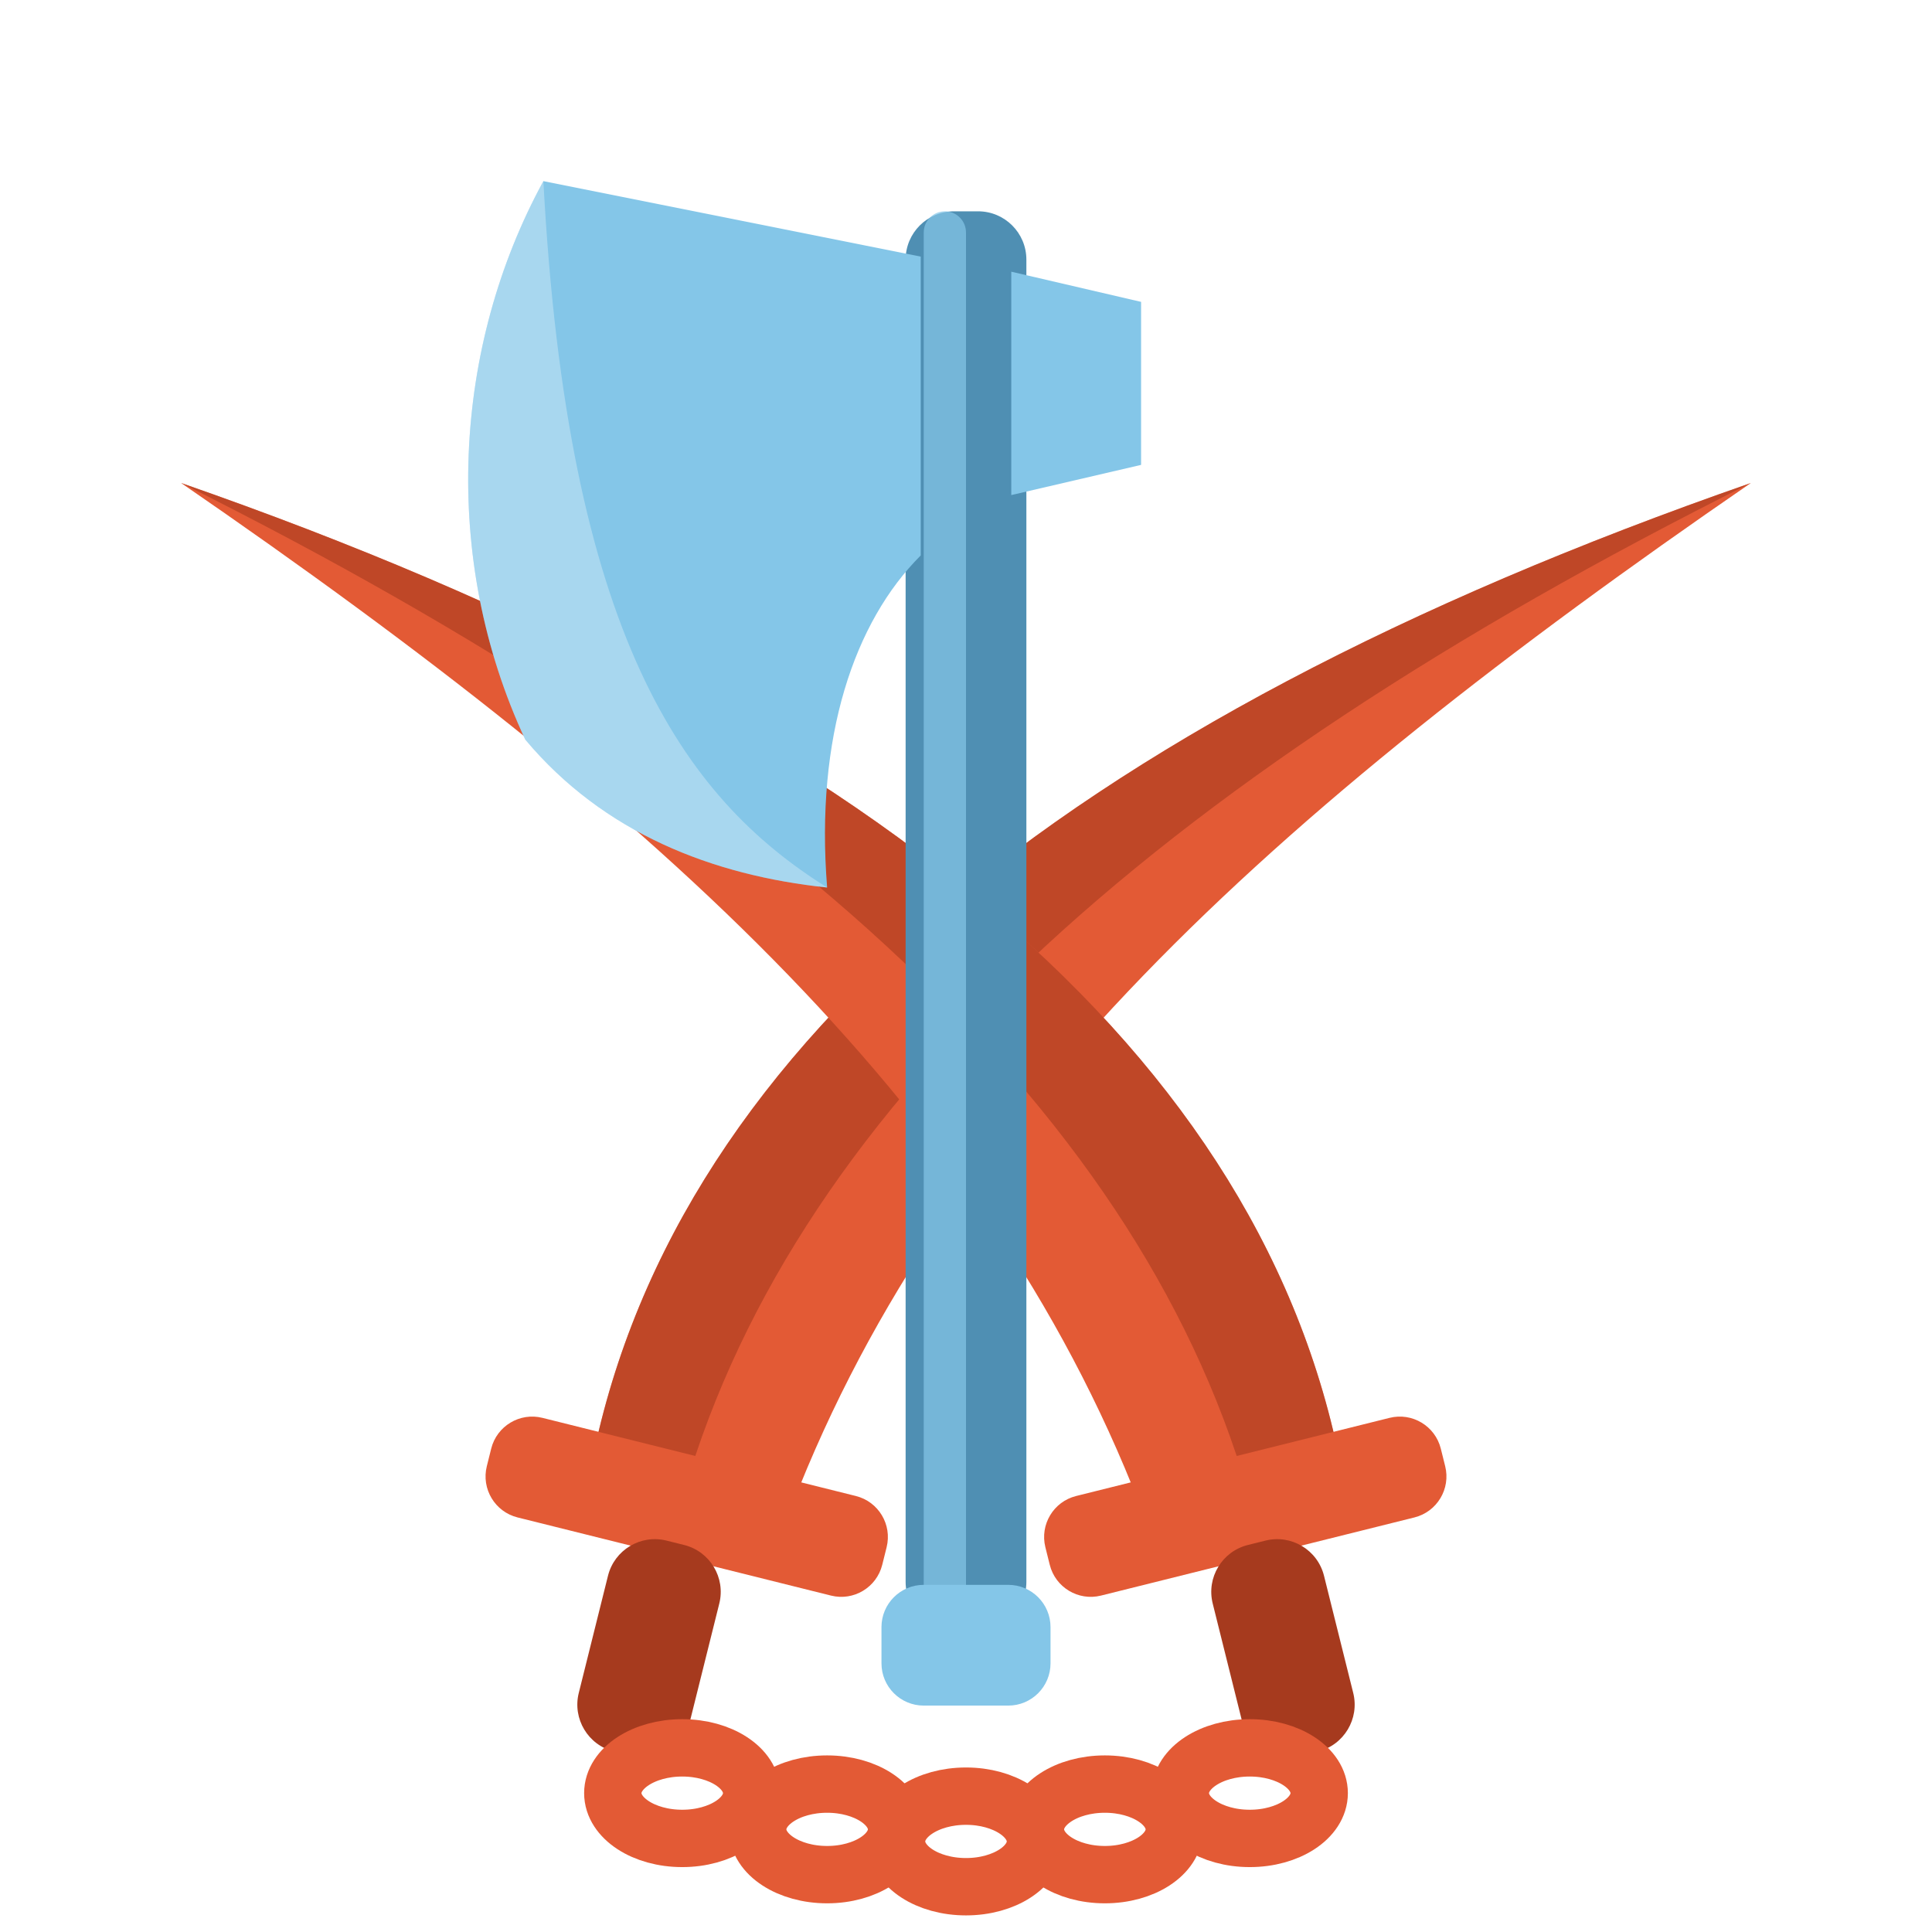
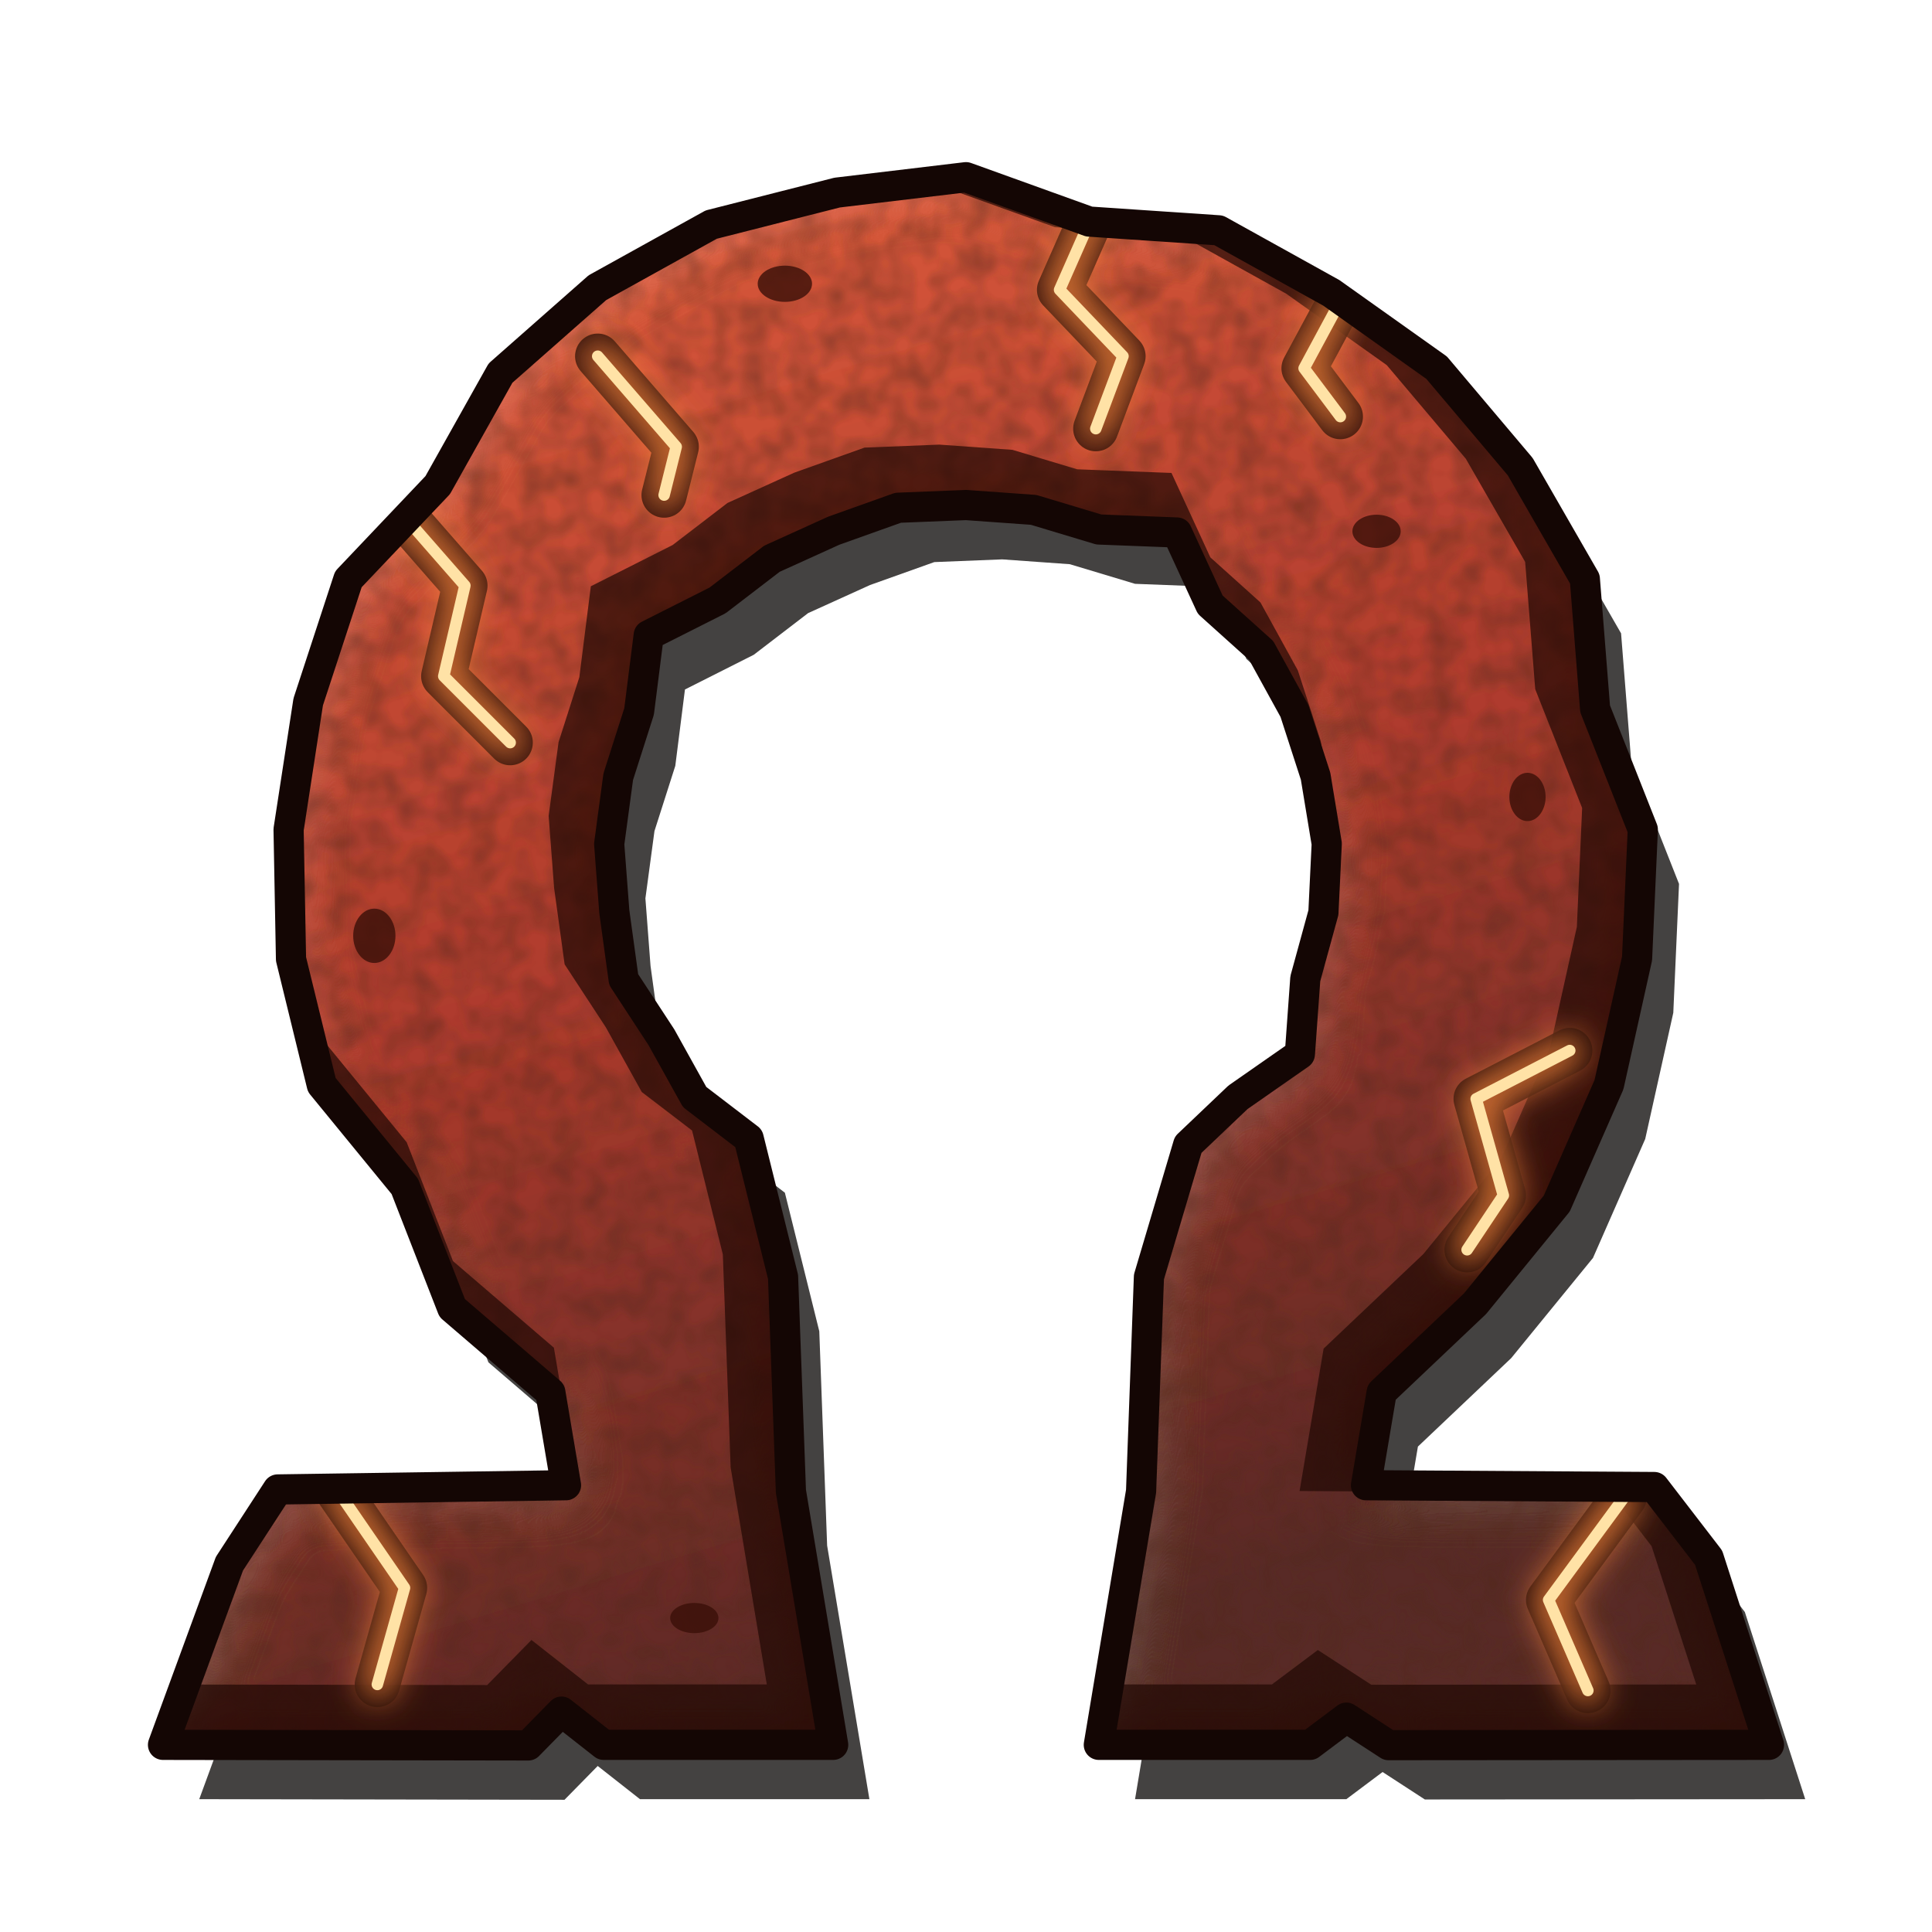
<svg xmlns="http://www.w3.org/2000/svg" viewBox="0 0 64 64">
-   <g>
-     <path d="M19.5 49 C22 35 35 24 58 16 C42 27 31 37 26 50.5 Z" fill="#E35A35" />
-     <path d="M19.5 49 C22 35 35 24 58 16 C38 26 26 37 22.5 50 Z" fill="#A63A1E" opacity=".6" />
-     <rect x="16" y="48.2" width="13.5" height="3.4" rx="1.4" transform="rotate(14 22.7 49.9)" fill="#E35A35" />
-     <rect x="19.6" y="51" width="3.8" height="7.2" rx="1.6" transform="rotate(14 21.5 54.6)" fill="#A63A1E" />
+   <defs>
+     <linearGradient id="om-fill" x1="0" y1="0" x2="0.3" y2="1">
+       <stop offset="0" stop-color="#E05A33" />
+       <stop offset="0.55" stop-color="#A92E1A" />
+       <stop offset="1" stop-color="#4E130A" />
+     </linearGradient>
+     <filter id="om-bevel" x="-10%" y="-10%" width="120%" height="120%">
+       <feGaussianBlur in="SourceAlpha" stdDeviation="0.85" result="blur" />
+       <feSpecularLighting in="blur" surfaceScale="3.6" specularConstant="1.1" specularExponent="38" lighting-color="#FFC4A4" result="spec">
+         <feDistantLight azimuth="225" elevation="40" />
+       </feSpecularLighting>
+       <feComposite in="spec" in2="SourceAlpha" operator="in" result="lit" />
+       <feComposite in="SourceGraphic" in2="lit" operator="arithmetic" k1="0" k2="1" k3="0.9" k4="0" />
+     </filter>
+     <clipPath id="om-clip">
+       <path d="M 45.77 46.12 L 48.86 43.19 L 51.57 39.87 L 53.3 35.93 L 54.23 31.75 L 54.42 27.48 L 52.84 23.48 L 52.5 19.18 L 50.36 15.46 L 47.59 12.18 L 44.1 9.7 L 40.37 7.63 L 36.08 7.34 L 32 5.87 L 27.73 6.38 L 23.56 7.44 L 19.79 9.53 L 16.58 12.36 L 14.5 16.07 L 11.54 19.19 L 10.21 23.25 L 9.56 27.48 L 9.64 31.77 L 10.66 35.94 L 13.41 39.3 L 14.98 43.33 L 18.23 46.12 L 18.75 49.2 L 9.2 49.34 L 7.6 51.8 L 5.4 57.8 L 17.5 57.82 L 18.6 56.7 L 20 57.8 L 27.6 57.8 L 26.2 49.4 L 25.94 42.3 L 24.8 37.71 L 23.01 36.34 L 21.91 34.36 L 20.66 32.45 L 20.35 30.2 L 20.18 27.96 L 20.48 25.73 L 21.17 23.57 L 21.49 21.04 L 23.77 19.89 L 25.57 18.51 L 27.62 17.58 L 29.75 16.82 L 32 16.73 L 34.24 16.89 L 36.4 17.54 L 38.99 17.64 L 40.09 20.03 L 41.78 21.55 L 42.88 23.55 L 43.58 25.71 L 43.95 27.95 L 43.84 30.23 L 43.24 32.42 L 43.06 34.92 L 41.01 36.35 L 39.36 37.92 L 38.06 42.3 L 37.8 49.4 L 36.4 57.8 L 43.4 57.8 L 44.6 56.9 L 46 57.81 L 58.6 57.8 L 56.6 51.6 L 54.8 49.26 L 45.25 49.2 Z" />
+     </clipPath>
+     <filter id="om-heat" x="-50%" y="-50%" width="200%" height="200%">
+       <feGaussianBlur stdDeviation="0.55" />
+     </filter>
+     <filter id="om-grain" x="0" y="0" width="100%" height="100%">
+       <feTurbulence type="fractalNoise" baseFrequency="1.1" numOctaves="2" seed="7" />
+       <feColorMatrix values="0 0 0 0 0.08  0 0 0 0 0.02  0 0 0 0 0.01  0 0 0 -1.5 1.05" />
+     </filter>
+   </defs>
+   <path d="M 45.77 46.12 L 48.86 43.19 L 51.57 39.87 L 53.3 35.93 L 54.23 31.75 L 54.42 27.48 L 52.84 23.48 L 52.5 19.18 L 50.36 15.46 L 47.59 12.18 L 44.1 9.7 L 40.37 7.63 L 36.08 7.34 L 32 5.87 L 27.73 6.38 L 23.56 7.44 L 19.79 9.53 L 16.58 12.36 L 14.5 16.07 L 11.54 19.19 L 10.21 23.25 L 9.56 27.48 L 9.64 31.77 L 10.66 35.94 L 13.41 39.3 L 14.98 43.33 L 18.23 46.12 L 18.75 49.2 L 9.2 49.34 L 7.6 51.8 L 5.4 57.8 L 17.5 57.82 L 18.6 56.7 L 20 57.8 L 27.6 57.8 L 26.2 49.4 L 25.94 42.3 L 24.8 37.71 L 23.01 36.34 L 21.91 34.36 L 20.66 32.45 L 20.35 30.2 L 20.18 27.96 L 20.48 25.73 L 21.17 23.57 L 21.49 21.04 L 23.77 19.89 L 25.57 18.51 L 27.62 17.58 L 29.75 16.82 L 32 16.73 L 34.24 16.89 L 36.4 17.54 L 38.99 17.64 L 40.09 20.03 L 41.78 21.55 L 42.88 23.55 L 43.58 25.71 L 43.95 27.95 L 43.84 30.23 L 43.24 32.42 L 43.06 34.92 L 41.01 36.35 L 39.36 37.92 L 38.06 42.3 L 37.8 49.4 L 36.4 57.8 L 43.4 57.8 L 44.6 56.9 L 46 57.81 L 58.6 57.8 L 56.6 51.6 L 54.8 49.26 L 45.25 49.2 Z" transform="translate(1.2 1.8)" fill="#050302" opacity=".75" />
+   <path d="M 45.77 46.12 L 48.86 43.19 L 51.57 39.87 L 53.3 35.93 L 54.23 31.75 L 54.42 27.48 L 52.84 23.48 L 52.5 19.18 L 50.36 15.46 L 47.59 12.18 L 44.1 9.7 L 40.37 7.63 L 36.08 7.34 L 32 5.87 L 27.73 6.38 L 23.56 7.44 L 19.79 9.53 L 16.58 12.36 L 14.5 16.07 L 11.54 19.19 L 10.21 23.25 L 9.56 27.48 L 9.64 31.77 L 10.66 35.94 L 13.41 39.3 L 14.98 43.33 L 18.23 46.12 L 18.75 49.2 L 9.2 49.34 L 7.6 51.8 L 5.4 57.8 L 17.5 57.82 L 18.6 56.7 L 20 57.8 L 27.6 57.8 L 26.2 49.4 L 25.94 42.3 L 24.8 37.71 L 23.01 36.34 L 21.91 34.36 L 20.66 32.45 L 20.35 30.2 L 20.18 27.96 L 20.48 25.73 L 21.17 23.57 L 21.49 21.04 L 23.77 19.89 L 25.57 18.51 L 27.62 17.58 L 29.75 16.82 L 32 16.73 L 34.24 16.89 L 36.4 17.54 L 38.99 17.64 L 40.09 20.03 L 41.78 21.55 L 42.88 23.55 L 43.58 25.71 L 43.95 27.95 L 43.84 30.23 L 43.24 32.42 L 43.06 34.92 L 41.01 36.35 L 39.36 37.92 L 38.06 42.3 L 37.8 49.4 L 36.4 57.8 L 43.4 57.8 L 44.6 56.9 L 46 57.81 L 58.6 57.8 L 56.6 51.6 L 54.8 49.26 L 45.25 49.2 Z" fill="url(#om-fill)" filter="url(#om-bevel)" />
+   <g clip-path="url(#om-clip)">
+     <rect width="64" height="64" filter="url(#om-grain)" opacity=".5" />
+     <path d="M 45.77 46.12 L 48.86 43.19 L 51.57 39.87 L 53.3 35.93 L 54.23 31.75 L 54.42 27.48 L 52.84 23.48 L 52.5 19.18 L 50.36 15.46 L 47.59 12.18 L 44.1 9.7 L 40.37 7.63 L 36.08 7.34 L 32 5.87 L 27.73 6.38 L 23.56 7.44 L 19.79 9.53 L 16.58 12.36 L 14.5 16.07 L 11.54 19.19 L 10.21 23.25 L 9.56 27.48 L 9.64 31.77 L 10.66 35.94 L 13.41 39.3 L 14.98 43.33 L 18.23 46.12 L 18.75 49.2 L 9.2 49.34 L 7.6 51.8 L 5.4 57.8 L 17.5 57.82 L 18.6 56.7 L 20 57.8 L 27.6 57.8 L 26.2 49.4 L 25.94 42.3 L 24.8 37.71 L 23.01 36.34 L 21.91 34.36 L 20.66 32.45 L 20.35 30.2 L 20.18 27.96 L 20.48 25.73 L 21.17 23.57 L 21.49 21.04 L 23.77 19.89 L 25.57 18.51 L 27.62 17.58 L 29.75 16.82 L 32 16.73 L 34.24 16.89 L 36.4 17.54 L 38.99 17.64 L 40.09 20.03 L 41.78 21.55 L 42.88 23.55 L 43.58 25.71 L 43.95 27.95 L 43.84 30.23 L 43.24 32.42 L 43.06 34.92 L 41.01 36.35 L 39.36 37.92 L 38.06 42.3 L 37.8 49.4 L 36.4 57.8 L 43.4 57.8 L 44.6 56.9 L 46 57.81 L 58.6 57.8 L 56.6 51.6 L 54.8 49.26 L 45.25 49.2 Z" transform="translate(-0.9 -0.9)" fill="none" stroke="#1F0703" stroke-width="2.2" opacity=".7" />
+     <ellipse cx="26" cy="9.4" rx="0.9" ry="0.6" fill="#3A0F07" opacity=".8" />
+     <ellipse cx="45.6" cy="17.6" rx="0.8" ry="0.55" fill="#3A0F07" opacity=".8" />
+     <ellipse cx="12.4" cy="31" rx="0.7" ry="0.9" fill="#3A0F07" opacity=".8" />
+     <ellipse cx="50.6" cy="26.4" rx="0.6" ry="0.8" fill="#3A0F07" opacity=".8" />
+     <ellipse cx="23" cy="53.6" rx="0.8" ry="0.5" fill="#3A0F07" opacity=".8" />
+     <g fill="none" stroke-linecap="round" stroke-linejoin="round">
+       <g stroke="#1A0503" stroke-width="1.5" opacity=".85">
+         <path d="M 12.6 16.2 L 15.4 19.4 L 14.7 22.4 L 16.9 24.6" />
+         <path d="M 36.6 6.2 L 35.1 9.6 L 37.2 11.8 L 36.3 14.2" />
+         <path d="M 52 34.8 L 48.9 36.4 L 49.8 39.6 L 48.6 41.4" />
+         <path d="M 11.2 49.4 L 13.4 52.6 L 12.5 55.8" />
+         <path d="M 53.8 49.6 L 51.3 53 L 52.6 56" />
+         <path d="M 19.8 11.8 L 22.4 14.8 L 22 16.4" />
+         <path d="M 44.6 9.6 L 43.2 12.2 L 44.4 13.8" />
+       </g>
+       <g stroke="#FF8A3D" stroke-width="1" filter="url(#om-heat)" opacity=".9">
+         <path d="M 12.6 16.2 L 15.4 19.4 L 14.7 22.4 L 16.9 24.6" />
+         <path d="M 36.6 6.2 L 35.1 9.6 L 37.2 11.8 L 36.3 14.2" />
+         <path d="M 52 34.8 L 48.9 36.4 L 49.8 39.6 L 48.6 41.4" />
+         <path d="M 11.2 49.4 L 13.4 52.6 L 12.5 55.8" />
+         <path d="M 53.8 49.6 L 51.3 53 L 52.6 56" />
+         <path d="M 19.8 11.8 L 22.4 14.8 L 22 16.4" />
+         <path d="M 44.6 9.6 L 43.2 12.2 L 44.4 13.8" />
+       </g>
+       <g stroke="#FFE2A6" stroke-width=".38">
+         <path d="M 12.6 16.2 L 15.4 19.4 L 14.7 22.4 L 16.9 24.6" />
+         <path d="M 36.6 6.2 L 35.1 9.6 L 37.2 11.8 L 36.3 14.2" />
+         <path d="M 52 34.8 L 48.9 36.4 L 49.8 39.6 L 48.6 41.4" />
+         <path d="M 11.2 49.4 L 13.4 52.6 L 12.5 55.8" />
+         <path d="M 53.8 49.6 L 51.3 53 L 52.6 56" />
+         <path d="M 19.8 11.8 L 22.4 14.8 L 22 16.4" />
+         <path d="M 44.6 9.6 L 43.2 12.2 L 44.4 13.8" />
+       </g>
+     </g>
  </g>
-   <g transform="matrix(-1 0 0 1 64 0)">
-     <path d="M19.5 49 C22 35 35 24 58 16 C42 27 31 37 26 50.5 Z" fill="#E35A35" />
-     <path d="M19.5 49 C22 35 35 24 58 16 C38 26 26 37 22.5 50 Z" fill="#A63A1E" opacity=".6" />
-     <rect x="16" y="48.2" width="13.5" height="3.4" rx="1.4" transform="rotate(14 22.7 49.9)" fill="#E35A35" />
-     <rect x="19.6" y="51" width="3.8" height="7.2" rx="1.6" transform="rotate(14 21.5 54.6)" fill="#A63A1E" />
-   </g>
-   <g fill="none" stroke="#E35A35" stroke-width="1.9" stroke-linecap="round">
-     <ellipse cx="22.6" cy="59.4" rx="2.3" ry="1.5" />
-     <ellipse cx="27.4" cy="60.6" rx="2.3" ry="1.5" />
-     <ellipse cx="32" cy="61" rx="2.3" ry="1.5" />
-     <ellipse cx="36.6" cy="60.6" rx="2.3" ry="1.5" />
-     <ellipse cx="41.4" cy="59.4" rx="2.3" ry="1.5" />
-   </g>
-   <g>
-     <rect x="30" y="7" width="4" height="47" rx="1.6" fill="#4F8FB3" />
-     <rect x="30.6" y="7" width="1.4" height="47" rx=".7" fill="#84C6E8" opacity=".7" />
-     <path d="M30.5 8.5 L18 6 C15 11.5 14.6 18.5 17.4 24.5 C20 27.6 23.6 29 27.4 29.4 C27 24.4 28.3 20.6 30.5 18.4 Z" fill="#84C6E8" />
-     <path d="M18 6 C15 11.5 14.6 18.5 17.4 24.5 C20 27.6 23.6 29 27.4 29.4 C22.6 26.4 18.8 21 18 6 Z" fill="#ECF7FD" opacity=".35" />
-     <path d="M33.5 9 L37.8 10 L37.8 15.4 L33.5 16.4 Z" fill="#84C6E8" />
-     <rect x="29.2" y="52.5" width="5.6" height="4" rx="1.4" fill="#84C6E8" />
-   </g>
+   <path d="M 45.77 46.12 L 48.86 43.19 L 51.57 39.87 L 53.3 35.93 L 54.23 31.75 L 54.42 27.48 L 52.84 23.48 L 52.5 19.18 L 50.36 15.46 L 47.59 12.18 L 44.1 9.7 L 40.37 7.63 L 36.08 7.34 L 32 5.87 L 27.73 6.38 L 23.56 7.44 L 19.79 9.53 L 16.58 12.36 L 14.5 16.07 L 11.54 19.19 L 10.21 23.25 L 9.56 27.48 L 9.64 31.77 L 10.66 35.94 L 13.41 39.3 L 14.98 43.33 L 18.23 46.12 L 18.75 49.2 L 9.2 49.34 L 7.6 51.8 L 5.4 57.8 L 17.5 57.82 L 18.6 56.7 L 20 57.8 L 27.6 57.8 L 26.2 49.4 L 25.94 42.3 L 24.8 37.71 L 23.01 36.34 L 21.91 34.36 L 20.66 32.45 L 20.35 30.2 L 20.18 27.96 L 20.48 25.73 L 21.17 23.57 L 21.49 21.04 L 23.77 19.89 L 25.57 18.51 L 27.62 17.58 L 29.75 16.82 L 32 16.73 L 34.24 16.89 L 36.4 17.54 L 38.99 17.64 L 40.09 20.03 L 41.78 21.55 L 42.88 23.55 L 43.58 25.71 L 43.95 27.95 L 43.84 30.23 L 43.24 32.42 L 43.06 34.92 L 41.01 36.35 L 39.36 37.92 L 38.06 42.3 L 37.8 49.4 L 36.4 57.8 L 43.4 57.8 L 44.6 56.9 L 46 57.81 L 58.6 57.8 L 56.6 51.6 L 54.8 49.26 L 45.25 49.2 Z" fill="none" stroke="#140604" stroke-width="1" stroke-linejoin="round" />
</svg>
